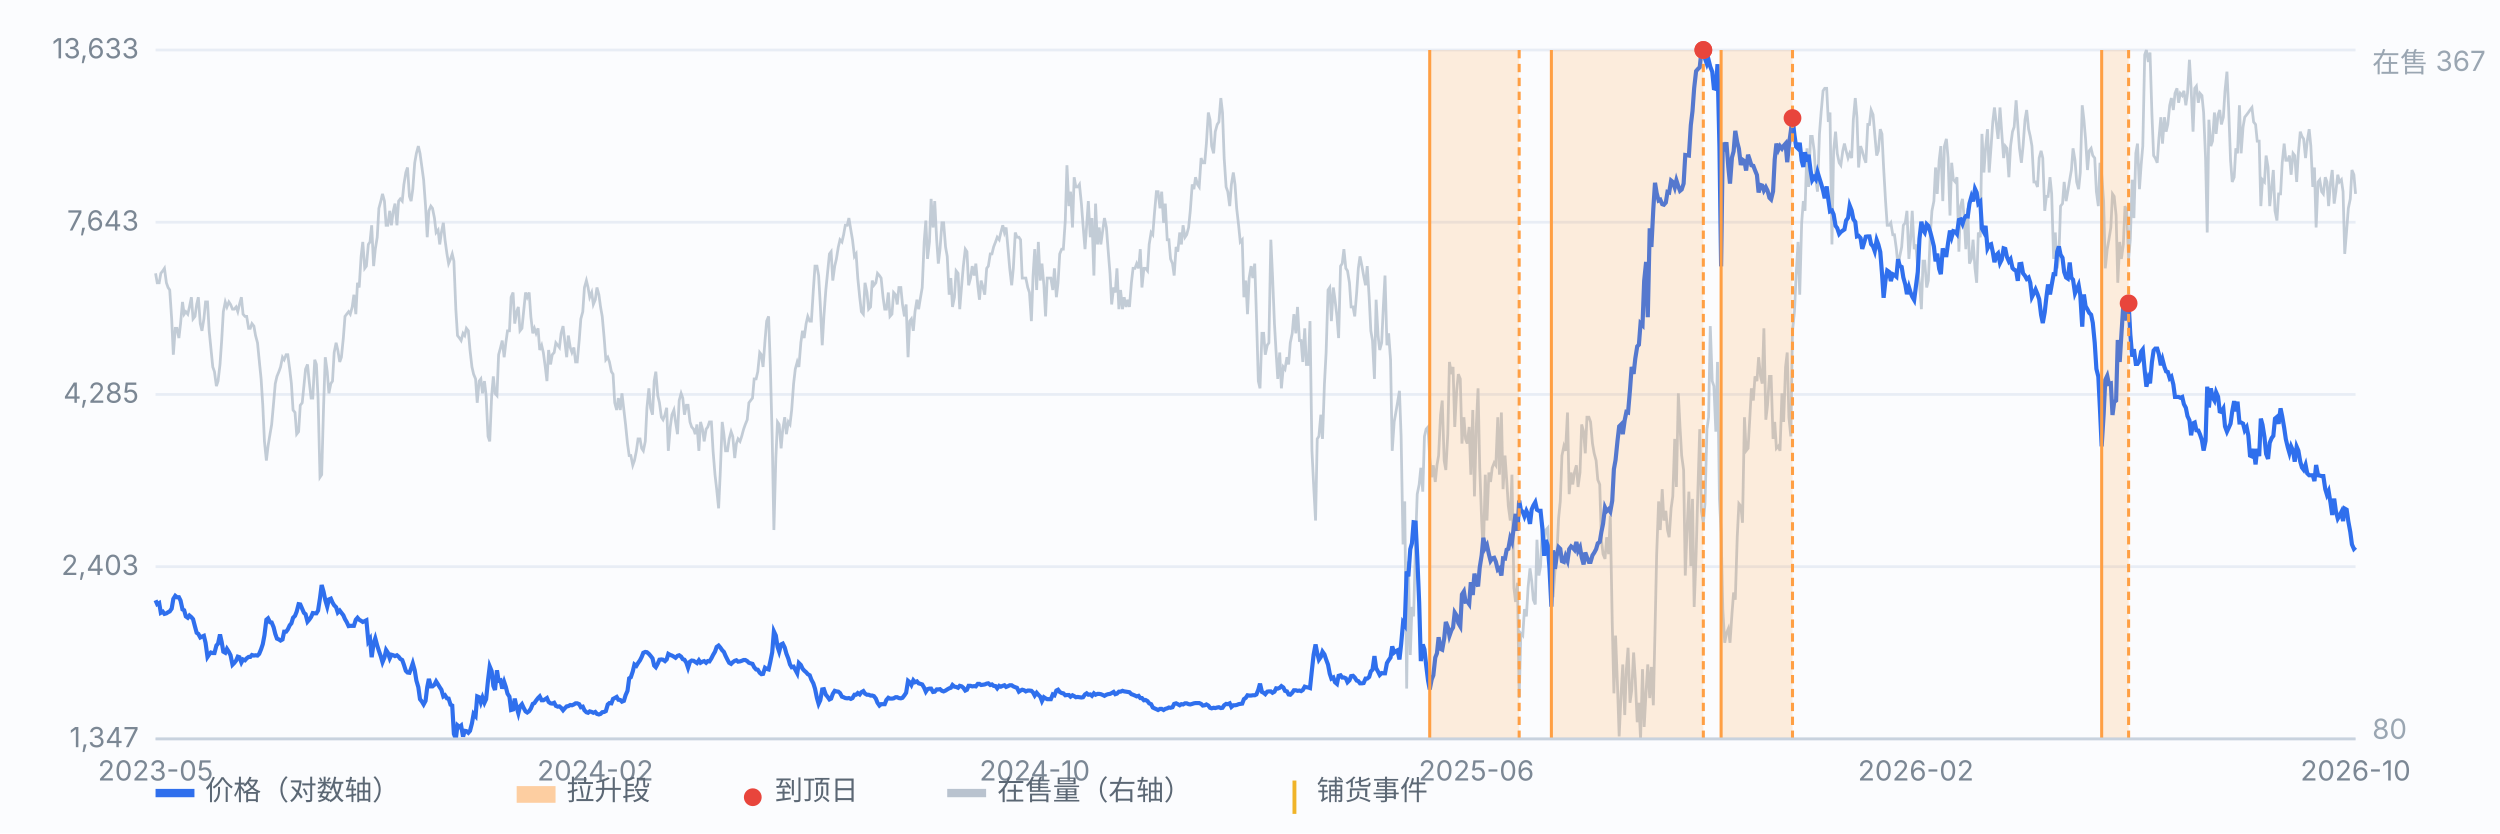
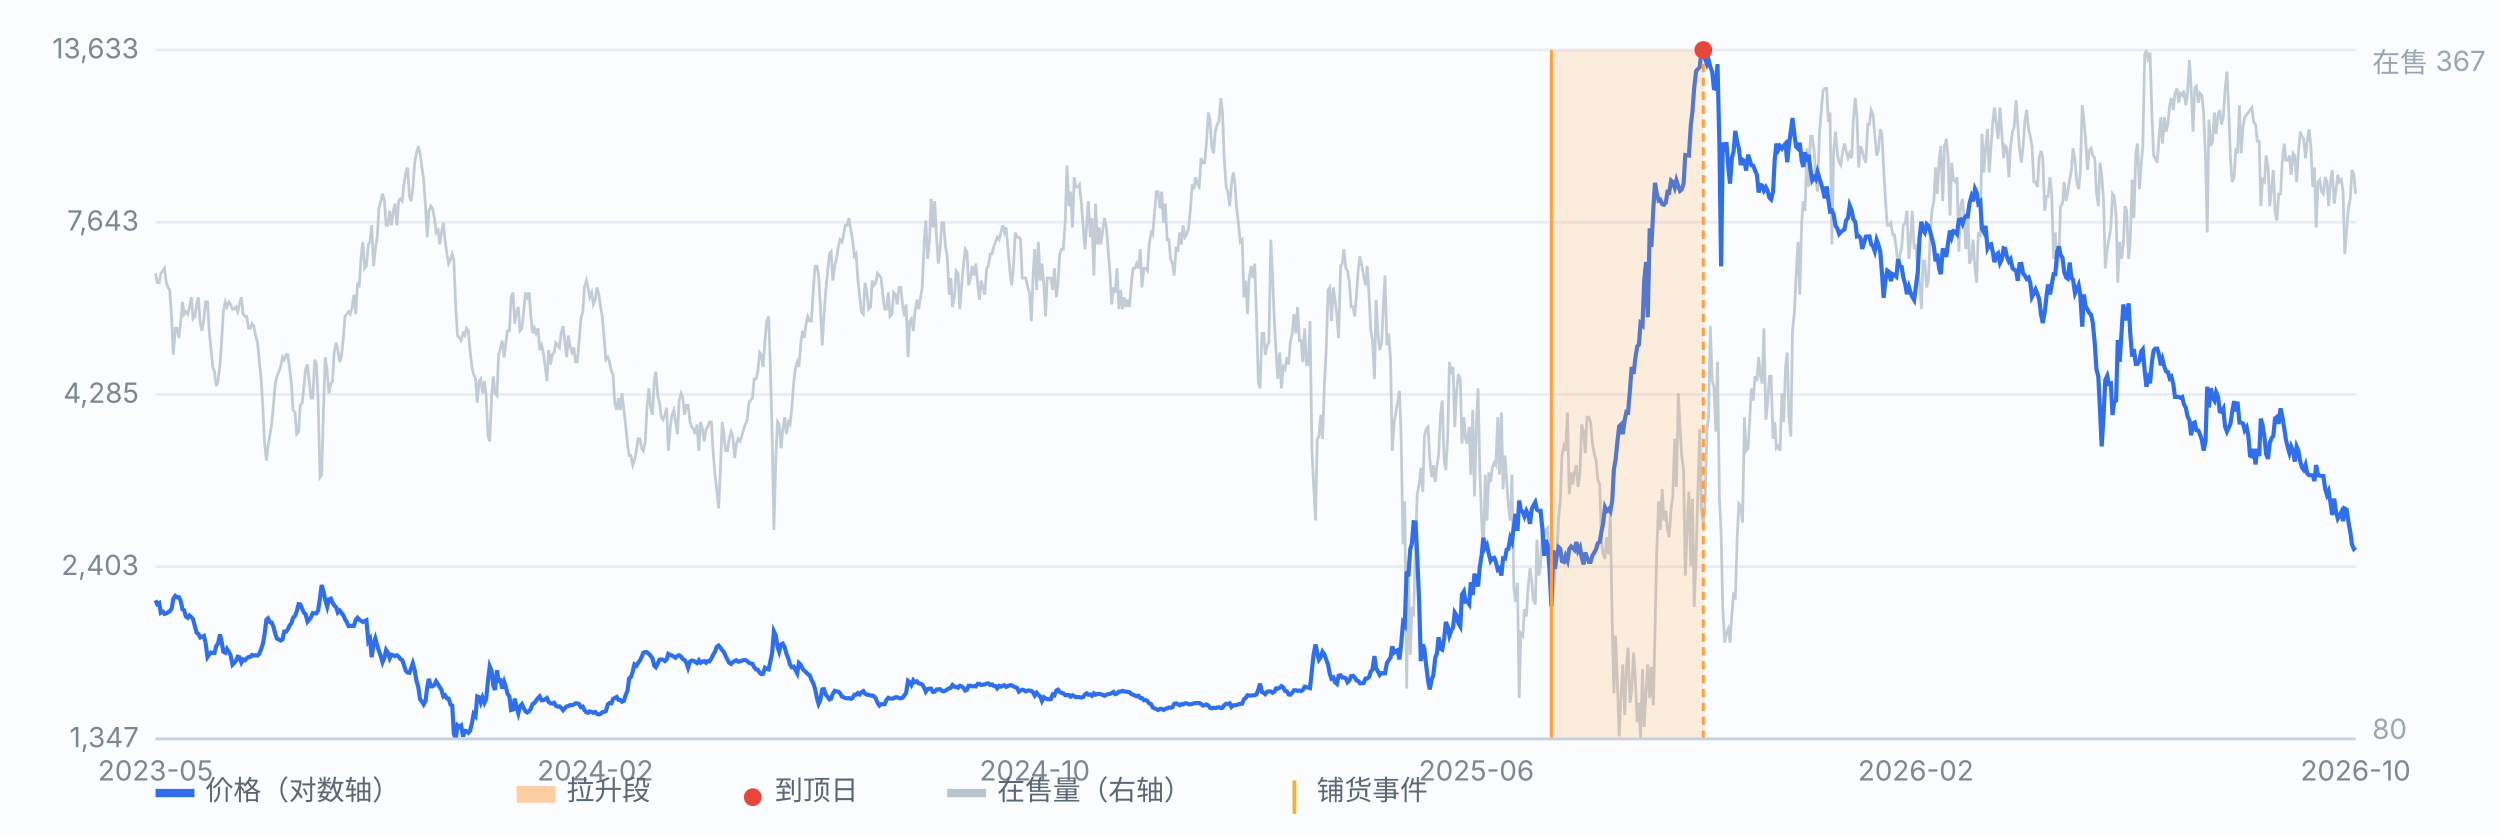
<svg xmlns="http://www.w3.org/2000/svg" viewBox="0 0 900 300" preserveAspectRatio="xMidYMid meet" style="width:100%;max-width:900px;height:auto;display:block" font-family="-apple-system,Segoe UI,Microsoft YaHei,sans-serif" font-size="10">
  <rect x="0" y="0" width="900" height="300" fill="#fbfcfe" />
  <line x1="56" y1="266.0" x2="848" y2="266.0" stroke="#e8edf5" stroke-width="1" />
  <text x="50" y="269.0" text-anchor="end" fill="#7b8794">1,347</text>
  <line x1="56" y1="204.0" x2="848" y2="204.0" stroke="#e8edf5" stroke-width="1" />
  <text x="50" y="207.0" text-anchor="end" fill="#7b8794">2,403</text>
  <line x1="56" y1="142.0" x2="848" y2="142.0" stroke="#e8edf5" stroke-width="1" />
  <text x="50" y="145.0" text-anchor="end" fill="#7b8794">4,285</text>
  <line x1="56" y1="80.0" x2="848" y2="80.0" stroke="#e8edf5" stroke-width="1" />
  <text x="50" y="83.0" text-anchor="end" fill="#7b8794">7,643</text>
  <line x1="56" y1="18.0" x2="848" y2="18.0" stroke="#e8edf5" stroke-width="1" />
  <text x="50" y="21.0" text-anchor="end" fill="#7b8794">13,633</text>
  <path d="M56.0 98.4 L56.6 101.8 L57.3 101.8 L57.9 98.4 L58.6 97.5 L59.2 96.6 L59.9 101.8 L60.5 103.5 L61.1 104.4 L61.8 114.8 L62.4 127.7 L63.1 118.2 L63.7 118.2 L64.4 121.7 L65.0 116.5 L65.7 108.7 L66.3 113.1 L66.9 112.2 L67.6 113.1 L68.2 110.5 L68.9 107.0 L69.5 114.8 L70.2 113.9 L70.8 109.6 L71.4 107.0 L72.1 116.5 L72.7 119.1 L73.4 114.8 L74.0 108.7 L74.7 108.7 L75.3 119.1 L75.9 125.1 L76.6 132.1 L77.2 133.8 L77.9 139.0 L78.5 137.2 L79.2 131.2 L79.8 122.6 L80.4 112.2 L81.1 108.7 L81.7 110.5 L82.4 108.7 L83.0 109.6 L83.7 111.3 L84.3 111.3 L85.0 110.5 L85.6 112.2 L86.2 109.6 L86.9 107.0 L87.5 113.1 L88.2 113.9 L88.8 113.9 L89.5 118.2 L90.1 118.2 L90.7 116.5 L91.4 117.4 L92.0 120.8 L92.7 123.4 L93.3 129.5 L94.0 136.4 L94.6 145.9 L95.2 158.9 L95.9 165.8 L96.5 160.6 L97.2 156.3 L97.8 152.8 L98.5 145.0 L99.1 138.1 L99.7 135.5 L100.4 133.8 L101.0 132.1 L101.7 128.6 L102.3 129.5 L103.0 127.7 L103.6 127.7 L104.3 132.9 L104.9 138.1 L105.5 147.6 L106.2 148.5 L106.8 156.3 L107.5 155.4 L108.1 145.9 L108.8 145.0 L109.4 139.0 L110.0 132.9 L110.7 131.2 L111.3 137.2 L112.0 143.3 L112.6 143.3 L113.3 129.5 L113.9 131.2 L114.5 143.3 L115.2 171.8 L115.8 170.9 L116.5 145.9 L117.1 128.6 L117.8 133.8 L118.4 141.6 L119.1 138.1 L119.7 137.2 L120.3 126.9 L121.0 123.4 L121.6 126.0 L122.3 130.3 L122.9 128.6 L123.6 121.7 L124.2 113.9 L124.8 113.1 L125.5 112.2 L126.1 113.1 L126.8 110.5 L127.4 106.1 L128.1 113.1 L128.7 101.8 L129.3 103.5 L130.0 92.3 L130.6 87.1 L131.3 96.6 L131.9 95.8 L132.6 88.0 L133.2 87.1 L133.8 81.1 L134.5 95.8 L135.1 89.7 L135.8 85.4 L136.4 75.0 L137.1 72.4 L137.7 69.8 L138.4 72.4 L139.0 81.1 L139.6 81.1 L140.3 75.9 L140.9 81.1 L141.6 75.9 L142.2 73.3 L142.9 81.1 L143.5 72.4 L144.1 71.6 L144.8 72.4 L145.4 66.4 L146.1 62.1 L146.7 60.3 L147.4 70.7 L148.0 72.4 L148.6 68.1 L149.3 58.6 L149.9 55.2 L150.6 52.6 L151.2 55.2 L151.9 60.3 L152.5 64.7 L153.2 74.2 L153.8 85.4 L154.4 75.9 L155.1 74.2 L155.7 75.0 L156.4 78.5 L157.0 83.7 L157.7 82.8 L158.3 88.0 L158.9 83.7 L159.6 80.2 L160.2 86.3 L160.9 91.4 L161.5 94.9 L162.2 93.2 L162.8 91.4 L163.4 94.0 L164.1 111.3 L164.7 120.8 L165.4 121.7 L166.0 122.6 L166.7 120.0 L167.3 120.8 L167.9 118.2 L168.6 119.1 L169.2 126.0 L169.9 132.1 L170.5 134.7 L171.2 136.4 L171.8 145.0 L172.5 137.2 L173.1 136.4 L173.7 141.6 L174.4 137.2 L175.0 142.4 L175.7 157.1 L176.3 158.9 L177.0 142.4 L177.6 135.5 L178.2 141.6 L178.9 142.4 L179.5 127.7 L180.2 125.1 L180.8 122.6 L181.5 128.6 L182.1 123.4 L182.7 119.1 L183.4 119.1 L184.0 107.0 L184.7 105.3 L185.3 116.5 L186.0 112.2 L186.6 110.5 L187.2 119.1 L187.9 118.2 L188.5 112.2 L189.2 105.3 L189.8 107.0 L190.5 105.3 L191.1 113.9 L191.8 120.0 L192.4 118.2 L193.0 120.0 L193.7 118.2 L194.3 126.0 L195.0 124.3 L195.6 126.9 L196.3 132.1 L196.9 137.2 L197.5 126.0 L198.2 131.2 L198.8 127.7 L199.5 126.9 L200.1 123.4 L200.8 124.3 L201.4 125.1 L202.0 120.0 L202.7 117.4 L203.3 122.6 L204.0 128.6 L204.6 120.8 L205.3 125.1 L205.9 126.9 L206.6 125.1 L207.2 130.3 L207.8 130.3 L208.5 122.6 L209.1 114.8 L209.8 112.2 L210.4 103.5 L211.1 101.0 L211.7 103.5 L212.3 107.0 L213.0 105.3 L213.6 109.6 L214.3 107.9 L214.9 103.5 L215.6 106.1 L216.2 110.5 L216.8 113.9 L217.5 121.7 L218.1 129.5 L218.8 128.6 L219.4 130.3 L220.1 133.8 L220.7 134.7 L221.3 145.0 L222.0 147.6 L222.6 143.3 L223.3 147.6 L223.9 141.6 L224.6 147.6 L225.2 152.8 L225.9 159.7 L226.5 164.0 L227.1 164.0 L227.8 167.5 L228.4 165.8 L229.1 162.3 L229.7 158.0 L230.4 158.0 L231.0 161.4 L231.6 162.3 L232.3 158.9 L232.9 146.8 L233.6 139.8 L234.2 146.8 L234.9 149.3 L235.5 137.2 L236.1 133.8 L236.8 142.4 L237.4 145.0 L238.1 150.2 L238.7 151.1 L239.4 149.3 L240.0 146.8 L240.6 162.3 L241.3 153.7 L241.9 149.3 L242.6 147.6 L243.2 151.9 L243.9 156.3 L244.5 144.2 L245.2 141.6 L245.8 143.3 L246.4 149.3 L247.1 145.9 L247.7 145.9 L248.4 151.9 L249.0 153.7 L249.7 154.5 L250.3 156.3 L250.9 152.8 L251.6 162.3 L252.2 151.9 L252.9 154.5 L253.5 158.9 L254.2 154.5 L254.8 153.7 L255.4 151.9 L256.1 151.9 L256.7 162.3 L257.4 170.9 L258.0 176.1 L258.7 183.0 L259.3 170.1 L260.0 151.9 L260.6 156.3 L261.2 162.3 L261.9 162.3 L262.5 158.0 L263.2 155.4 L263.8 157.1 L264.5 164.9 L265.1 159.7 L265.7 158.0 L266.4 158.9 L267.0 157.1 L267.7 154.5 L268.3 152.8 L269.0 151.1 L269.6 145.0 L270.2 144.2 L270.9 143.3 L271.5 136.4 L272.2 136.4 L272.8 133.8 L273.5 126.9 L274.1 127.7 L274.7 132.1 L275.4 122.6 L276.0 115.6 L276.7 113.9 L277.3 131.2 L278.0 158.0 L278.6 190.8 L279.3 164.9 L279.9 151.9 L280.5 152.8 L281.2 161.4 L281.8 154.5 L282.5 150.2 L283.1 156.3 L283.8 151.9 L284.4 152.8 L285.0 147.6 L285.7 138.1 L286.3 132.9 L287.0 130.3 L287.6 132.1 L288.3 123.4 L288.9 119.1 L289.5 121.7 L290.2 116.5 L290.8 113.9 L291.5 115.6 L292.1 115.6 L292.8 104.4 L293.4 95.8 L294.1 95.8 L294.7 99.2 L295.3 109.6 L296.0 124.3 L296.6 113.9 L297.3 104.4 L297.9 98.4 L298.6 91.4 L299.2 90.6 L299.8 101.0 L300.5 95.8 L301.1 93.2 L301.8 88.9 L302.4 86.3 L303.1 87.1 L303.7 84.5 L304.3 81.1 L305.0 81.1 L305.6 78.5 L306.3 82.8 L306.9 86.3 L307.6 92.3 L308.2 91.4 L308.8 100.1 L309.5 107.0 L310.1 112.2 L310.8 113.1 L311.4 101.8 L312.1 105.3 L312.7 111.3 L313.4 110.5 L314.0 101.0 L314.6 102.7 L315.3 101.8 L315.9 98.4 L316.6 99.2 L317.2 100.1 L317.9 107.0 L318.5 111.3 L319.1 111.3 L319.8 105.3 L320.4 113.9 L321.1 113.1 L321.7 105.3 L322.4 106.1 L323.0 109.6 L323.6 103.5 L324.3 103.5 L324.9 109.6 L325.6 113.9 L326.2 109.6 L326.9 128.6 L327.5 115.6 L328.1 114.8 L328.8 119.1 L329.4 112.2 L330.1 107.9 L330.7 111.3 L331.4 107.0 L332.0 103.5 L332.7 87.1 L333.3 79.4 L333.9 93.2 L334.6 87.1 L335.2 71.6 L335.9 81.9 L336.5 72.4 L337.2 86.3 L337.8 94.9 L338.4 89.7 L339.1 80.2 L339.7 80.2 L340.4 88.9 L341.0 92.3 L341.7 106.1 L342.3 100.1 L342.9 110.5 L343.6 107.0 L344.2 97.5 L344.9 98.4 L345.5 111.3 L346.2 102.7 L346.8 95.8 L347.5 89.7 L348.1 90.6 L348.7 102.7 L349.4 100.1 L350.0 95.8 L350.7 99.2 L351.3 94.9 L352.0 102.7 L352.6 107.9 L353.2 101.0 L353.9 103.5 L354.5 106.1 L355.2 96.6 L355.8 95.8 L356.5 91.4 L357.1 91.4 L357.7 88.9 L358.4 87.1 L359.0 85.4 L359.7 86.3 L360.3 83.7 L361.0 81.1 L361.6 83.7 L362.2 81.9 L362.9 89.7 L363.5 96.6 L364.2 102.7 L364.8 96.6 L365.5 83.7 L366.1 85.4 L366.8 85.4 L367.4 86.3 L368.0 100.1 L368.7 100.1 L369.3 100.1 L370.0 103.5 L370.6 105.3 L371.3 115.6 L371.9 99.2 L372.5 89.7 L373.2 104.4 L373.8 87.1 L374.5 101.0 L375.1 94.9 L375.8 102.7 L376.4 113.9 L377.0 100.1 L377.7 100.1 L378.3 100.1 L379.0 104.4 L379.6 96.6 L380.3 107.0 L380.9 101.8 L381.5 91.4 L382.2 89.7 L382.8 89.7 L383.5 79.4 L384.1 59.5 L384.8 74.2 L385.4 69.0 L386.1 81.9 L386.7 63.8 L387.3 67.3 L388.0 67.3 L388.6 66.4 L389.3 73.3 L389.9 81.1 L390.6 89.7 L391.2 81.1 L391.8 72.4 L392.5 85.4 L393.1 78.5 L393.8 99.2 L394.4 73.3 L395.1 88.0 L395.7 81.9 L396.3 88.0 L397.0 82.8 L397.6 78.5 L398.3 81.9 L398.9 89.7 L399.6 98.4 L400.2 109.6 L400.9 103.5 L401.5 105.3 L402.1 96.6 L402.8 111.3 L403.4 104.4 L404.1 111.3 L404.7 107.0 L405.4 110.5 L406.0 107.9 L406.6 110.5 L407.3 101.8 L407.9 96.6 L408.6 96.6 L409.2 94.9 L409.9 96.6 L410.5 89.7 L411.1 103.5 L411.8 96.6 L412.4 96.6 L413.1 97.5 L413.7 88.0 L414.4 83.7 L415.0 84.5 L415.6 76.8 L416.3 69.0 L416.9 69.0 L417.6 75.0 L418.2 69.0 L418.9 80.2 L419.5 73.3 L420.2 86.3 L420.8 86.3 L421.4 93.2 L422.1 94.9 L422.7 99.2 L423.4 88.9 L424.0 90.6 L424.7 83.7 L425.3 88.0 L425.9 81.1 L426.6 85.4 L427.2 84.5 L427.9 81.9 L428.5 75.9 L429.2 66.4 L429.8 68.1 L430.4 63.8 L431.1 66.4 L431.7 67.3 L432.4 56.9 L433.0 58.6 L433.7 58.6 L434.3 51.7 L435.0 40.5 L435.6 43.1 L436.2 52.6 L436.9 55.2 L437.5 47.4 L438.2 44.8 L438.8 43.9 L439.5 35.3 L440.1 40.5 L440.7 56.9 L441.4 67.3 L442.0 69.0 L442.7 74.2 L443.3 66.4 L444.0 62.1 L444.6 66.4 L445.2 75.0 L445.9 81.1 L446.5 87.1 L447.2 86.3 L447.8 107.0 L448.5 101.0 L449.1 113.1 L449.7 100.1 L450.4 95.8 L451.0 100.1 L451.7 94.9 L452.3 113.1 L453.0 137.2 L453.6 139.8 L454.3 120.0 L454.9 120.0 L455.5 127.7 L456.2 124.3 L456.8 123.4 L457.5 86.3 L458.1 99.2 L458.8 116.5 L459.4 126.9 L460.0 136.4 L460.7 126.9 L461.3 139.8 L462.0 132.1 L462.6 132.9 L463.3 128.6 L463.9 131.2 L464.5 123.4 L465.2 120.0 L465.8 113.1 L466.5 120.0 L467.1 110.5 L467.8 122.6 L468.4 122.6 L469.0 130.3 L469.7 118.2 L470.3 131.2 L471.0 131.2 L471.6 115.6 L472.3 162.3 L472.9 174.4 L473.6 187.4 L474.2 158.0 L474.8 157.1 L475.5 149.3 L476.1 158.0 L476.8 138.1 L477.4 126.9 L478.1 104.4 L478.7 103.5 L479.3 115.6 L480.0 103.5 L480.6 107.9 L481.3 113.9 L481.9 121.7 L482.6 95.8 L483.2 94.9 L483.8 89.7 L484.5 96.6 L485.1 97.5 L485.8 101.8 L486.4 110.5 L487.1 110.5 L487.7 113.9 L488.4 105.3 L489.0 96.6 L489.6 92.3 L490.3 95.8 L490.9 99.2 L491.6 102.7 L492.2 95.8 L492.9 107.0 L493.5 119.1 L494.1 122.6 L494.8 136.4 L495.4 107.9 L496.1 120.8 L496.7 126.0 L497.4 123.4 L498.0 110.5 L498.6 99.2 L499.3 124.3 L499.9 120.0 L500.6 129.5 L501.2 162.3 L501.9 151.9 L502.5 148.5 L503.1 145.0 L503.8 140.7 L504.4 157.1 L505.1 196.0 L505.7 180.5 L506.4 247.9 L507.0 202.1 L507.7 235.8 L508.3 218.5 L508.9 221.9 L509.6 195.1 L510.2 177.9 L510.9 174.4 L511.5 168.4 L512.2 177.0 L512.8 157.1 L513.4 154.5 L514.1 153.7 L514.7 164.9 L515.4 171.8 L516.0 167.5 L516.7 173.5 L517.3 167.5 L517.9 164.0 L518.6 149.3 L519.2 144.2 L519.9 165.8 L520.5 169.2 L521.2 156.3 L521.8 130.3 L522.5 134.7 L523.1 132.1 L523.7 153.7 L524.4 140.7 L525.0 134.7 L525.7 136.4 L526.3 159.7 L527.0 150.2 L527.6 158.0 L528.2 159.7 L528.9 153.7 L529.5 170.9 L530.2 147.6 L530.8 178.7 L531.5 152.8 L532.1 139.8 L532.7 168.4 L533.4 187.4 L534.0 199.5 L534.7 170.9 L535.3 187.4 L536.0 170.1 L536.6 173.5 L537.2 168.4 L537.9 166.6 L538.5 167.5 L539.2 150.2 L539.8 170.9 L540.5 148.5 L541.1 176.1 L541.8 164.0 L542.4 172.7 L543.0 182.2 L543.7 187.4 L544.3 170.9 L545.0 211.6 L545.6 216.7 L546.3 209.8 L546.9 251.3 L547.5 228.0 L548.2 228.8 L548.8 219.3 L549.5 221.9 L550.1 211.6 L550.8 204.6 L551.4 209.0 L552.0 215.9 L552.7 217.6 L553.3 194.3 L554.0 207.2 L554.6 203.8 L555.3 188.2 L555.9 195.1 L556.5 190.8 L557.2 190.0 L557.8 202.9 L558.5 209.8 L559.1 215.0 L559.8 205.5 L560.4 201.2 L561.1 186.5 L561.7 180.5 L562.3 164.0 L563.0 160.6 L563.6 162.3 L564.3 148.5 L564.9 177.9 L565.6 170.1 L566.2 174.4 L566.8 170.1 L567.5 167.5 L568.1 175.3 L568.8 170.1 L569.4 152.8 L570.1 155.4 L570.7 163.2 L571.3 150.2 L572.0 150.2 L572.6 151.9 L573.3 159.7 L573.9 163.2 L574.6 165.8 L575.2 172.7 L575.9 174.4 L576.5 194.3 L577.1 199.5 L577.8 201.2 L578.4 193.4 L579.1 199.5 L579.7 185.6 L580.4 223.7 L581.0 249.6 L581.6 228.8 L582.3 247.0 L582.9 265.1 L583.6 249.6 L584.2 239.2 L584.9 257.4 L585.5 240.9 L586.1 233.2 L586.8 253.0 L587.4 248.7 L588.1 234.9 L588.7 244.4 L589.4 260.0 L590.0 253.0 L590.6 266.0 L591.3 240.9 L591.9 261.7 L592.6 248.7 L593.2 239.2 L593.9 251.3 L594.5 240.1 L595.2 253.9 L595.8 227.1 L596.4 199.5 L597.1 180.5 L597.7 190.8 L598.4 176.1 L599.0 187.4 L599.7 183.9 L600.3 190.8 L600.9 193.4 L601.6 183.0 L602.2 178.7 L602.9 158.0 L603.5 175.3 L604.2 141.6 L604.8 153.7 L605.4 164.0 L606.1 169.2 L606.7 207.2 L607.4 189.1 L608.0 177.0 L608.7 203.8 L609.3 179.6 L609.9 218.5 L610.6 199.5 L611.2 177.9 L611.9 154.5 L612.5 183.9 L613.2 188.2 L613.8 181.3 L614.5 154.5 L615.1 150.2 L615.7 117.4 L616.4 137.2 L617.0 139.0 L617.7 155.4 L618.3 130.3 L619.0 179.6 L619.6 191.7 L620.2 219.3 L620.9 231.4 L621.5 228.0 L622.2 226.3 L622.8 231.4 L623.5 221.1 L624.1 213.3 L624.7 215.9 L625.4 193.4 L626.0 181.3 L626.7 182.2 L627.3 188.2 L628.0 150.2 L628.6 162.3 L629.3 161.4 L629.9 151.1 L630.5 139.8 L631.2 144.2 L631.8 135.5 L632.5 137.2 L633.1 128.6 L633.8 135.5 L634.4 138.1 L635.0 118.2 L635.7 151.1 L636.3 145.9 L637.0 135.5 L637.6 135.5 L638.3 158.0 L638.9 151.9 L639.5 161.4 L640.2 160.6 L640.8 162.3 L641.5 141.6 L642.1 151.9 L642.8 132.1 L643.4 126.9 L644.0 150.2 L644.7 157.1 L645.3 119.1 L646.0 112.2 L646.6 99.2 L647.3 87.1 L647.9 106.1 L648.6 80.2 L649.2 72.4 L649.8 75.9 L650.5 53.4 L651.1 67.3 L651.8 49.1 L652.4 49.1 L653.1 54.3 L653.7 64.7 L654.3 69.0 L655.0 48.2 L655.6 40.5 L656.3 32.7 L656.9 31.8 L657.6 31.8 L658.2 43.9 L658.8 40.5 L659.5 88.0 L660.1 54.3 L660.8 47.4 L661.4 55.2 L662.1 58.6 L662.7 59.5 L663.4 54.3 L664.0 51.7 L664.6 54.3 L665.3 56.9 L665.9 55.2 L666.6 56.9 L667.2 43.1 L667.9 35.3 L668.5 42.2 L669.1 60.3 L669.8 52.6 L670.4 54.3 L671.1 56.9 L671.7 58.6 L672.4 44.8 L673.0 44.8 L673.6 39.6 L674.3 41.3 L674.9 48.2 L675.6 56.0 L676.2 54.3 L676.9 46.5 L677.5 48.2 L678.1 60.3 L678.8 72.4 L679.4 81.1 L680.1 81.1 L680.7 80.2 L681.4 84.5 L682.0 84.5 L682.7 89.7 L683.3 95.8 L683.9 92.3 L684.6 88.9 L685.2 81.1 L685.9 80.2 L686.5 75.9 L687.2 93.2 L687.8 86.3 L688.4 75.9 L689.1 89.7 L689.7 88.0 L690.4 96.6 L691.0 101.8 L691.7 111.3 L692.3 94.0 L692.9 94.0 L693.6 103.5 L694.2 101.0 L694.9 84.5 L695.5 75.9 L696.2 72.4 L696.8 60.3 L697.4 69.8 L698.1 57.7 L698.7 52.6 L699.4 72.4 L700.0 52.6 L700.7 50.0 L701.3 56.9 L702.0 77.6 L702.6 58.6 L703.2 64.7 L703.9 65.5 L704.5 63.8 L705.2 90.6 L705.8 74.2 L706.5 71.6 L707.1 78.5 L707.7 89.7 L708.4 75.0 L709.0 94.9 L709.7 93.2 L710.3 86.3 L711.0 96.6 L711.6 101.8 L712.2 83.7 L712.9 85.4 L713.5 48.2 L714.2 62.1 L714.8 53.4 L715.5 46.5 L716.1 62.1 L716.8 52.6 L717.4 43.9 L718.0 38.7 L718.7 44.8 L719.3 50.0 L720.0 38.7 L720.6 47.4 L721.3 56.9 L721.9 52.6 L722.5 53.4 L723.2 63.8 L723.8 52.6 L724.5 47.4 L725.1 45.7 L725.8 36.1 L726.4 44.8 L727.0 53.4 L727.7 58.6 L728.3 52.6 L729.0 43.1 L729.6 39.6 L730.3 46.5 L730.9 49.1 L731.5 52.6 L732.2 65.5 L732.8 65.5 L733.5 67.3 L734.1 56.9 L734.8 54.3 L735.4 56.9 L736.1 75.9 L736.7 70.7 L737.3 70.7 L738.0 63.8 L738.6 69.8 L739.3 93.2 L739.9 83.7 L740.6 96.6 L741.2 92.3 L741.8 74.2 L742.5 73.3 L743.1 65.5 L743.8 72.4 L744.4 69.0 L745.1 64.7 L745.7 61.2 L746.3 53.4 L747.0 57.7 L747.6 65.5 L748.3 68.1 L748.9 62.1 L749.6 37.9 L750.2 43.1 L750.8 50.0 L751.5 61.2 L752.1 54.3 L752.8 53.4 L753.4 56.0 L754.1 56.9 L754.7 69.0 L755.4 74.2 L756.0 58.6 L756.6 62.9 L757.3 72.4 L757.9 96.6 L758.6 89.7 L759.2 86.3 L759.9 81.9 L760.5 69.8 L761.1 70.7 L761.8 77.6 L762.4 101.8 L763.1 87.1 L763.7 93.2 L764.4 88.0 L765.0 74.2 L765.6 75.9 L766.3 93.2 L766.9 86.3 L767.6 64.7 L768.2 78.5 L768.9 55.2 L769.5 51.7 L770.2 68.1 L770.8 59.5 L771.4 52.6 L772.1 19.7 L772.7 18.0 L773.4 22.3 L774.0 18.9 L774.7 41.3 L775.3 56.0 L775.9 56.9 L776.6 58.6 L777.2 50.0 L777.9 42.2 L778.5 51.7 L779.2 42.2 L779.8 47.4 L780.4 44.8 L781.1 37.9 L781.7 35.3 L782.4 39.6 L783.0 33.6 L783.7 31.8 L784.3 37.0 L784.9 33.6 L785.6 34.4 L786.2 32.7 L786.9 37.9 L787.5 33.6 L788.2 21.5 L788.8 31.8 L789.5 47.4 L790.1 31.8 L790.7 31.0 L791.4 37.0 L792.0 33.6 L792.7 34.4 L793.3 40.5 L794.0 56.9 L794.6 83.7 L795.2 43.1 L795.9 52.6 L796.5 50.8 L797.2 40.5 L797.8 48.2 L798.5 41.3 L799.1 39.6 L799.7 44.8 L800.4 42.2 L801.0 32.7 L801.7 25.8 L802.3 38.7 L803.0 57.7 L803.6 65.5 L804.3 63.8 L804.9 53.4 L805.5 55.2 L806.2 37.9 L806.8 55.2 L807.5 45.7 L808.1 42.2 L808.8 41.3 L809.4 40.5 L810.0 39.6 L810.7 38.7 L811.3 43.9 L812.0 44.8 L812.6 50.8 L813.3 50.8 L813.9 74.2 L814.5 64.7 L815.2 65.5 L815.8 56.0 L816.5 60.3 L817.1 74.2 L817.8 67.3 L818.4 61.2 L819.0 75.9 L819.7 79.4 L820.3 69.8 L821.0 69.8 L821.6 58.6 L822.3 51.7 L822.9 57.7 L823.6 57.7 L824.2 56.0 L824.8 62.9 L825.5 55.2 L826.1 56.0 L826.8 65.5 L827.4 55.2 L828.1 47.4 L828.7 49.1 L829.3 50.0 L830.0 56.9 L830.6 50.8 L831.3 46.5 L831.9 52.6 L832.6 67.3 L833.2 60.3 L833.8 81.9 L834.5 65.5 L835.1 64.7 L835.8 69.0 L836.4 69.8 L837.1 63.8 L837.7 65.5 L838.3 74.2 L839.0 65.5 L839.6 61.2 L840.3 73.3 L840.9 69.0 L841.6 62.9 L842.2 65.5 L842.9 64.7 L843.5 69.0 L844.1 91.4 L844.8 82.8 L845.4 75.0 L846.1 71.6 L846.7 61.2 L847.4 62.9 L848.0 69.8" fill="none" stroke="#b9c3cf" stroke-width="1" opacity="0.85" />
  <text x="854" y="26" fill="#9aa6b2">在售 367</text>
  <text x="854" y="266" fill="#9aa6b2">80</text>
  <path d="M56.0 216.1 L56.6 217.5 L57.3 217.1 L57.9 220.6 L58.6 220.2 L59.2 221.0 L59.9 220.8 L60.5 220.4 L61.1 220.1 L61.8 219.1 L62.4 215.6 L63.1 214.5 L63.7 215.0 L64.4 215.0 L65.0 216.2 L65.7 219.4 L66.3 219.7 L66.9 221.9 L67.6 222.4 L68.2 221.6 L68.9 222.2 L69.5 222.9 L70.2 225.6 L70.8 227.8 L71.4 228.2 L72.1 229.5 L72.7 229.2 L73.4 228.9 L74.0 231.4 L74.7 236.5 L75.3 235.6 L75.9 234.9 L76.6 235.1 L77.2 235.1 L77.9 232.4 L78.5 231.7 L79.2 228.4 L79.8 231.1 L80.4 234.6 L81.1 235.0 L81.7 233.6 L82.4 234.7 L83.0 235.9 L83.7 239.3 L84.3 238.7 L85.0 237.8 L85.6 236.4 L86.2 236.6 L86.9 238.5 L87.5 237.4 L88.2 237.7 L88.8 237.0 L89.5 236.5 L90.1 236.5 L90.7 235.8 L91.4 236.0 L92.0 235.9 L92.7 236.0 L93.3 235.4 L94.0 233.7 L94.6 231.9 L95.2 228.7 L95.9 223.1 L96.5 222.6 L97.2 224.0 L97.8 224.1 L98.5 225.8 L99.1 228.2 L99.7 229.9 L100.4 230.2 L101.0 230.6 L101.7 230.2 L102.3 227.4 L103.0 227.4 L103.6 226.6 L104.3 225.1 L104.9 224.4 L105.5 222.4 L106.2 221.7 L106.8 220.2 L107.5 217.5 L108.1 217.6 L108.8 219.2 L109.4 220.6 L110.0 221.1 L110.7 223.8 L111.3 223.1 L112.0 222.1 L112.6 220.7 L113.3 220.8 L113.9 220.8 L114.5 219.8 L115.2 215.3 L115.8 210.6 L116.5 213.1 L117.1 216.0 L117.8 218.4 L118.4 215.8 L119.1 215.5 L119.7 216.9 L120.3 217.9 L121.0 218.6 L121.6 220.5 L122.3 219.8 L122.9 220.6 L123.6 221.5 L124.2 222.9 L124.8 223.9 L125.5 225.4 L126.1 225.3 L126.8 225.3 L127.4 225.3 L128.1 223.1 L128.7 222.4 L129.3 223.1 L130.0 223.5 L130.6 223.9 L131.3 223.6 L131.9 223.3 L132.6 230.9 L133.2 230.0 L133.8 236.6 L134.5 231.6 L135.1 229.8 L135.8 232.4 L136.4 234.3 L137.1 236.3 L137.7 238.4 L138.4 236.7 L139.0 234.0 L139.6 234.9 L140.3 237.0 L140.9 235.7 L141.6 235.9 L142.2 236.2 L142.9 235.9 L143.5 236.4 L144.1 237.2 L144.8 237.6 L145.4 239.3 L146.1 241.5 L146.7 242.1 L147.4 242.2 L148.0 240.6 L148.6 238.8 L149.3 241.3 L149.9 245.0 L150.6 247.4 L151.2 251.7 L151.9 252.6 L152.5 253.6 L153.2 252.3 L153.8 247.4 L154.4 244.4 L155.1 247.1 L155.7 247.1 L156.4 246.5 L157.0 245.3 L157.7 246.4 L158.3 247.4 L158.9 248.3 L159.6 250.7 L160.2 250.3 L160.9 251.4 L161.5 251.5 L162.2 253.7 L162.8 254.0 L163.4 264.2 L164.1 266.0 L164.7 261.1 L165.4 261.7 L166.0 261.2 L166.7 265.2 L167.3 263.1 L167.9 263.2 L168.6 263.8 L169.2 263.1 L169.9 260.4 L170.5 257.0 L171.2 257.8 L171.8 250.7 L172.5 251.0 L173.1 252.9 L173.7 251.1 L174.4 253.0 L175.0 251.7 L175.7 244.8 L176.3 239.9 L177.0 241.6 L177.6 246.9 L178.2 248.4 L178.9 241.3 L179.5 245.1 L180.2 244.9 L180.8 247.9 L181.5 245.5 L182.1 247.3 L182.7 249.7 L183.4 250.8 L184.0 255.6 L184.7 255.4 L185.3 251.5 L186.0 254.7 L186.6 256.8 L187.2 254.3 L187.9 253.5 L188.5 254.8 L189.2 256.1 L189.8 256.5 L190.5 256.0 L191.1 255.1 L191.8 253.4 L192.4 253.1 L193.0 252.2 L193.7 251.3 L194.3 250.7 L195.0 252.1 L195.6 252.1 L196.3 251.7 L196.9 251.3 L197.5 252.7 L198.2 253.2 L198.8 253.3 L199.5 253.0 L200.1 254.1 L200.8 254.4 L201.4 254.3 L202.0 254.8 L202.7 255.7 L203.3 255.0 L204.0 254.3 L204.6 254.2 L205.3 253.8 L205.9 253.9 L206.6 253.6 L207.2 253.2 L207.8 253.2 L208.5 253.5 L209.1 254.6 L209.8 254.4 L210.4 255.7 L211.1 256.4 L211.7 256.6 L212.3 256.1 L213.0 256.3 L213.6 256.6 L214.3 256.3 L214.9 257.0 L215.6 257.2 L216.2 257.0 L216.8 256.4 L217.5 256.3 L218.1 256.0 L218.8 253.6 L219.4 253.1 L220.1 253.2 L220.7 251.6 L221.3 251.3 L222.0 250.9 L222.6 251.9 L223.3 252.0 L223.9 252.6 L224.6 252.3 L225.2 250.3 L225.9 248.7 L226.5 244.2 L227.1 243.8 L227.8 241.7 L228.4 239.2 L229.1 239.7 L229.7 238.7 L230.4 237.7 L231.0 236.5 L231.6 235.0 L232.3 234.7 L232.9 234.8 L233.6 235.4 L234.2 236.1 L234.9 237.0 L235.5 239.6 L236.1 240.2 L236.8 238.9 L237.4 237.5 L238.1 237.4 L238.7 237.5 L239.4 238.0 L240.0 237.4 L240.6 235.4 L241.3 235.8 L241.9 236.0 L242.6 236.4 L243.2 236.8 L243.9 236.1 L244.5 235.9 L245.2 236.4 L245.8 237.3 L246.4 237.5 L247.1 238.6 L247.7 240.4 L248.4 238.2 L249.0 237.8 L249.7 237.9 L250.3 238.3 L250.9 238.7 L251.6 237.7 L252.2 238.6 L252.9 238.2 L253.5 238.0 L254.2 238.6 L254.8 238.0 L255.4 238.1 L256.1 237.0 L256.7 235.8 L257.4 234.6 L258.0 232.9 L258.7 232.4 L259.3 233.1 L260.0 234.1 L260.6 234.7 L261.2 236.1 L261.9 237.5 L262.5 238.6 L263.2 239.0 L263.8 238.4 L264.5 237.9 L265.1 237.7 L265.7 238.2 L266.4 238.1 L267.0 237.9 L267.7 237.6 L268.3 237.6 L269.0 238.0 L269.6 238.6 L270.2 238.8 L270.9 239.0 L271.5 240.2 L272.2 241.0 L272.8 241.1 L273.5 242.2 L274.1 242.7 L274.7 242.6 L275.4 240.4 L276.0 240.8 L276.7 241.0 L277.3 238.3 L278.0 234.8 L278.6 227.3 L279.3 228.8 L279.9 232.8 L280.5 234.6 L281.2 232.0 L281.8 231.7 L282.5 233.1 L283.1 235.3 L283.8 237.1 L284.4 239.2 L285.0 240.2 L285.7 240.0 L286.3 241.1 L287.0 242.4 L287.6 238.7 L288.3 239.4 L288.9 240.7 L289.5 241.4 L290.2 242.0 L290.8 242.7 L291.5 243.1 L292.1 244.7 L292.8 246.0 L293.4 247.9 L294.1 251.3 L294.7 253.4 L295.3 252.1 L296.0 248.2 L296.6 248.1 L297.3 250.1 L297.9 250.8 L298.6 251.8 L299.2 251.5 L299.8 249.8 L300.5 248.7 L301.1 248.9 L301.8 249.0 L302.4 249.5 L303.1 250.8 L303.7 251.0 L304.3 251.3 L305.0 251.4 L305.6 251.3 L306.3 251.6 L306.9 251.3 L307.6 250.1 L308.2 250.1 L308.8 249.5 L309.5 250.0 L310.1 249.2 L310.8 248.8 L311.4 249.7 L312.1 250.1 L312.7 250.1 L313.4 250.4 L314.0 250.4 L314.6 250.6 L315.3 251.5 L315.9 253.0 L316.6 254.0 L317.2 253.5 L317.9 253.5 L318.5 253.5 L319.1 252.0 L319.8 251.2 L320.4 251.5 L321.1 251.5 L321.7 251.4 L322.4 251.0 L323.0 251.0 L323.6 251.3 L324.3 251.4 L324.9 251.2 L325.6 250.3 L326.2 249.4 L326.9 245.1 L327.5 245.6 L328.1 246.6 L328.8 244.9 L329.4 245.6 L330.1 245.3 L330.7 246.0 L331.4 246.2 L332.0 246.4 L332.7 247.6 L333.3 249.0 L333.9 248.1 L334.6 247.9 L335.2 247.9 L335.9 249.1 L336.5 249.0 L337.2 248.2 L337.8 248.2 L338.4 248.1 L339.1 248.7 L339.7 248.9 L340.4 248.6 L341.0 248.2 L341.7 247.8 L342.3 247.6 L342.9 246.6 L343.6 247.2 L344.2 247.3 L344.9 247.6 L345.5 246.9 L346.2 247.1 L346.8 247.6 L347.5 248.6 L348.1 248.3 L348.7 246.9 L349.4 246.9 L350.0 247.1 L350.7 247.0 L351.3 247.1 L352.0 246.2 L352.6 246.2 L353.2 246.6 L353.9 246.5 L354.5 246.4 L355.2 246.1 L355.8 246.0 L356.5 246.6 L357.1 246.4 L357.7 246.9 L358.4 247.0 L359.0 247.8 L359.7 246.9 L360.3 247.2 L361.0 246.9 L361.6 246.7 L362.2 247.3 L362.9 247.0 L363.5 246.7 L364.2 246.7 L364.8 247.1 L365.5 247.4 L366.1 247.6 L366.8 249.0 L367.4 248.6 L368.0 248.3 L368.7 248.5 L369.3 248.9 L370.0 248.6 L370.6 248.6 L371.3 248.7 L371.9 249.3 L372.5 250.4 L373.2 249.4 L373.8 250.1 L374.5 250.8 L375.1 252.4 L375.8 251.0 L376.4 251.4 L377.0 251.7 L377.7 251.7 L378.3 251.7 L379.0 250.0 L379.6 250.3 L380.3 248.6 L380.9 248.3 L381.5 249.1 L382.2 249.5 L382.8 249.6 L383.5 250.3 L384.1 250.2 L384.8 250.2 L385.4 250.8 L386.1 250.3 L386.7 250.6 L387.3 251.0 L388.0 250.9 L388.6 251.0 L389.3 251.1 L389.9 251.0 L390.6 250.0 L391.2 249.6 L391.8 250.1 L392.5 250.0 L393.1 250.5 L393.8 249.6 L394.4 250.1 L395.1 249.8 L395.7 249.8 L396.3 249.9 L397.0 250.2 L397.6 250.5 L398.3 250.1 L398.9 249.9 L399.6 249.8 L400.2 249.5 L400.9 249.1 L401.5 249.9 L402.1 249.7 L402.8 249.0 L403.4 249.0 L404.1 248.7 L404.7 248.9 L405.4 249.0 L406.0 249.1 L406.6 249.2 L407.3 249.9 L407.9 250.1 L408.6 250.4 L409.2 250.7 L409.9 250.5 L410.5 251.3 L411.1 251.3 L411.8 252.1 L412.4 252.0 L413.1 252.4 L413.7 253.2 L414.4 253.5 L415.0 254.7 L415.6 255.0 L416.3 255.3 L416.9 255.6 L417.6 255.2 L418.2 255.2 L418.9 255.6 L419.5 255.2 L420.2 255.0 L420.8 254.7 L421.4 254.8 L422.1 254.6 L422.7 253.4 L423.4 253.2 L424.0 253.5 L424.7 253.9 L425.3 253.5 L425.9 253.6 L426.6 253.2 L427.2 253.2 L427.9 253.5 L428.5 253.6 L429.2 253.4 L429.8 253.2 L430.4 253.1 L431.1 253.1 L431.7 253.1 L432.4 253.4 L433.0 254.0 L433.7 253.9 L434.3 253.6 L435.0 254.0 L435.6 254.8 L436.2 255.0 L436.9 254.8 L437.5 254.9 L438.2 254.7 L438.8 254.6 L439.5 254.9 L440.1 254.8 L440.7 253.9 L441.4 253.4 L442.0 253.5 L442.7 253.2 L443.3 254.5 L444.0 253.9 L444.6 253.9 L445.2 253.8 L445.9 253.5 L446.5 253.4 L447.2 253.3 L447.8 251.7 L448.5 251.2 L449.1 250.3 L449.7 250.4 L450.4 250.4 L451.0 250.3 L451.7 250.3 L452.3 250.0 L453.0 248.3 L453.6 246.1 L454.3 249.1 L454.9 249.4 L455.5 249.9 L456.2 249.0 L456.8 248.9 L457.5 248.9 L458.1 249.4 L458.8 249.0 L459.4 247.8 L460.0 247.9 L460.7 247.6 L461.3 247.0 L462.0 247.5 L462.6 248.7 L463.3 248.9 L463.9 250.0 L464.5 250.1 L465.2 249.4 L465.8 248.5 L466.5 248.5 L467.1 248.7 L467.8 248.6 L468.4 248.8 L469.0 248.4 L469.7 247.2 L470.3 247.4 L471.0 247.5 L471.6 247.7 L472.3 241.1 L472.9 235.7 L473.6 232.0 L474.2 235.1 L474.8 237.5 L475.5 236.5 L476.1 234.6 L476.8 235.6 L477.4 237.4 L478.1 239.3 L478.7 242.5 L479.3 244.3 L480.0 243.9 L480.6 245.6 L481.3 246.2 L481.9 243.3 L482.6 243.1 L483.2 243.9 L483.8 243.9 L484.5 244.2 L485.1 245.6 L485.8 244.9 L486.4 243.4 L487.1 243.3 L487.7 243.9 L488.4 245.0 L489.0 245.2 L489.6 246.0 L490.3 246.0 L490.9 245.9 L491.6 244.3 L492.2 244.3 L492.9 243.7 L493.5 241.7 L494.1 241.1 L494.8 236.2 L495.4 240.5 L496.1 241.8 L496.7 243.0 L497.4 242.3 L498.0 242.4 L498.6 242.4 L499.3 238.7 L499.9 237.7 L500.6 236.7 L501.2 232.7 L501.9 234.9 L502.5 234.4 L503.1 234.1 L503.8 237.4 L504.4 232.0 L505.1 224.2 L505.7 225.1 L506.4 205.7 L507.0 207.5 L507.7 197.7 L508.3 195.6 L508.9 188.0 L509.6 188.1 L510.2 200.2 L510.9 216.9 L511.5 238.0 L512.2 232.0 L512.8 233.8 L513.4 239.3 L514.1 245.0 L514.7 248.2 L515.4 244.6 L516.0 243.1 L516.7 236.7 L517.3 235.2 L517.9 229.4 L518.6 233.6 L519.2 233.9 L519.9 229.9 L520.5 223.9 L521.2 225.7 L521.8 228.9 L522.5 226.9 L523.1 225.9 L523.7 220.5 L524.4 221.6 L525.0 224.3 L525.7 225.5 L526.3 214.0 L527.0 212.9 L527.6 216.6 L528.2 216.5 L528.9 217.5 L529.5 209.6 L530.2 214.2 L530.8 206.5 L531.5 209.6 L532.1 211.1 L532.7 204.3 L533.4 199.9 L534.0 193.6 L534.7 197.2 L535.3 196.2 L536.0 199.5 L536.6 201.9 L537.2 201.0 L537.9 200.8 L538.5 202.2 L539.2 205.1 L539.8 204.6 L540.5 207.2 L541.1 201.0 L541.8 201.1 L542.4 197.9 L543.0 197.6 L543.7 193.7 L544.3 195.1 L545.0 189.5 L545.6 185.0 L546.3 191.1 L546.9 180.2 L547.5 183.5 L548.2 184.3 L548.8 185.9 L549.5 183.9 L550.1 185.2 L550.8 188.6 L551.4 183.4 L552.0 182.0 L552.7 180.8 L553.3 183.5 L554.0 183.9 L554.6 183.9 L555.3 190.7 L555.9 200.1 L556.5 194.4 L557.2 196.4 L557.8 204.4 L558.5 218.4 L559.1 198.1 L559.8 204.8 L560.4 200.2 L561.1 197.0 L561.7 197.6 L562.3 202.0 L563.0 202.3 L563.6 200.2 L564.3 201.9 L564.9 197.7 L565.6 196.7 L566.2 197.2 L566.8 197.9 L567.5 195.1 L568.1 198.3 L568.8 197.0 L569.4 200.6 L570.1 203.2 L570.7 198.9 L571.3 200.6 L572.0 202.3 L572.6 202.3 L573.3 199.9 L573.9 199.0 L574.6 197.7 L575.2 195.6 L575.9 195.1 L576.5 191.5 L577.1 188.6 L577.8 182.7 L578.4 184.0 L579.1 183.3 L579.7 184.2 L580.4 180.3 L581.0 168.9 L581.6 165.6 L582.3 158.7 L582.9 153.5 L583.6 152.8 L584.2 156.3 L584.9 151.2 L585.5 148.3 L586.1 148.5 L586.8 140.3 L587.4 132.1 L588.1 134.6 L588.7 129.1 L589.4 124.7 L590.0 124.1 L590.6 116.4 L591.3 117.1 L591.9 101.1 L592.6 94.3 L593.2 114.2 L593.9 82.2 L594.5 88.9 L595.2 75.1 L595.8 65.8 L596.4 69.5 L597.1 72.2 L597.7 71.9 L598.4 73.5 L599.0 73.7 L599.7 72.9 L600.3 69.1 L600.9 69.3 L601.6 65.0 L602.2 65.5 L602.9 67.5 L603.5 64.9 L604.2 67.1 L604.8 68.7 L605.4 68.2 L606.1 66.1 L606.7 55.8 L607.4 55.9 L608.0 56.0 L608.7 45.0 L609.3 40.0 L609.9 31.7 L610.6 25.6 L611.2 24.9 L611.9 24.2 L612.5 18.6 L613.2 18.0 L613.8 21.1 L614.5 23.1 L615.1 21.6 L615.7 24.0 L616.4 25.8 L617.0 31.8 L617.7 32.0 L618.3 23.1 L619.0 52.9 L619.6 95.9 L620.2 51.3 L620.9 54.5 L621.5 51.2 L622.2 60.2 L622.8 66.1 L623.5 56.7 L624.1 54.5 L624.7 47.1 L625.4 51.2 L626.0 53.5 L626.7 59.4 L627.3 57.5 L628.0 58.0 L628.6 61.4 L629.3 55.7 L629.9 57.5 L630.5 59.5 L631.2 59.7 L631.8 61.3 L632.5 63.0 L633.1 69.3 L633.8 66.6 L634.4 66.8 L635.0 68.6 L635.7 67.4 L636.3 68.6 L637.0 71.2 L637.6 71.8 L638.3 68.9 L638.9 57.4 L639.5 51.7 L640.2 53.9 L640.8 52.6 L641.5 53.5 L642.1 52.5 L642.8 51.7 L643.4 58.4 L644.0 52.3 L644.7 47.2 L645.3 42.5 L646.0 48.6 L646.6 52.8 L647.3 53.5 L647.9 51.4 L648.6 57.8 L649.2 60.1 L649.8 54.8 L650.5 58.2 L651.1 55.7 L651.8 61.3 L652.4 64.9 L653.1 63.8 L653.7 64.6 L654.3 61.9 L655.0 64.2 L655.6 66.1 L656.3 68.6 L656.9 71.4 L657.6 67.1 L658.2 71.9 L658.8 76.1 L659.5 75.8 L660.1 77.2 L660.8 81.3 L661.4 82.1 L662.1 84.2 L662.7 83.5 L663.4 83.0 L664.0 82.6 L664.6 79.4 L665.3 78.4 L665.9 74.0 L666.6 75.8 L667.2 78.9 L667.9 79.9 L668.5 85.1 L669.1 84.9 L669.8 85.7 L670.4 89.6 L671.1 87.3 L671.7 85.2 L672.4 85.1 L673.0 85.1 L673.6 87.9 L674.3 88.7 L674.9 90.4 L675.6 86.4 L676.2 88.0 L676.9 90.7 L677.5 98.2 L678.1 107.2 L678.8 100.7 L679.4 97.4 L680.1 97.9 L680.7 101.2 L681.4 98.7 L682.0 99.0 L682.7 99.6 L683.3 93.3 L683.9 95.7 L684.6 96.1 L685.2 99.9 L685.9 102.4 L686.5 105.9 L687.2 103.3 L687.8 105.3 L688.4 106.8 L689.1 108.0 L689.7 103.3 L690.4 97.9 L691.0 86.0 L691.7 79.8 L692.3 82.8 L692.9 83.7 L693.6 80.7 L694.2 81.3 L694.9 83.5 L695.5 85.8 L696.2 88.7 L696.8 94.1 L697.4 91.3 L698.1 96.8 L698.7 98.7 L699.4 89.4 L700.0 91.9 L700.7 91.9 L701.3 87.5 L702.0 83.0 L702.6 85.3 L703.2 83.2 L703.9 83.4 L704.5 84.2 L705.2 79.2 L705.8 79.0 L706.5 80.6 L707.1 78.7 L707.7 77.8 L708.4 77.9 L709.0 73.3 L709.7 70.8 L710.3 72.5 L711.0 68.0 L711.6 69.3 L712.2 73.3 L712.9 72.6 L713.5 82.3 L714.2 83.6 L714.8 81.3 L715.5 89.4 L716.1 88.2 L716.8 87.9 L717.4 90.7 L718.0 94.4 L718.7 91.8 L719.3 91.2 L720.0 94.7 L720.6 93.5 L721.3 89.4 L721.9 89.6 L722.5 92.5 L723.2 94.1 L723.8 93.3 L724.5 96.5 L725.1 97.1 L725.8 97.4 L726.4 101.1 L727.0 95.1 L727.7 95.0 L728.3 98.4 L729.0 99.3 L729.6 100.4 L730.3 99.9 L730.9 101.8 L731.5 106.9 L732.2 105.5 L732.8 104.2 L733.5 105.9 L734.1 107.7 L734.8 113.4 L735.4 116.3 L736.1 112.4 L736.7 107.0 L737.3 102.4 L738.0 106.0 L738.6 102.6 L739.3 98.7 L739.9 98.7 L740.6 90.6 L741.2 88.7 L741.8 91.7 L742.5 92.8 L743.1 97.9 L743.8 99.9 L744.4 100.3 L745.1 94.5 L745.7 100.0 L746.3 100.7 L747.0 105.6 L747.6 104.2 L748.3 102.6 L748.9 106.2 L749.6 117.6 L750.2 106.0 L750.8 110.2 L751.5 111.4 L752.1 112.6 L752.8 113.3 L753.4 116.2 L754.1 123.4 L754.7 132.8 L755.4 135.6 L756.0 147.6 L756.6 160.7 L757.3 149.4 L757.9 136.8 L758.6 135.3 L759.2 138.2 L759.9 138.0 L760.5 149.4 L761.1 144.7 L761.8 144.2 L762.4 122.4 L763.1 130.3 L763.7 120.5 L764.4 109.6 L765.0 113.4 L765.6 115.3 L766.3 109.2 L766.9 120.2 L767.6 128.4 L768.2 125.7 L768.9 131.0 L769.5 131.0 L770.2 129.9 L770.8 126.6 L771.4 125.8 L772.1 133.5 L772.7 139.2 L773.4 136.3 L774.0 138.0 L774.7 130.3 L775.3 126.2 L775.9 125.5 L776.6 125.5 L777.2 127.5 L777.9 131.5 L778.5 129.4 L779.2 132.1 L779.8 133.7 L780.4 133.9 L781.1 136.2 L781.7 135.6 L782.4 138.4 L783.0 142.9 L783.7 142.9 L784.3 142.9 L784.9 143.2 L785.6 142.9 L786.2 145.5 L786.9 146.8 L787.5 149.8 L788.2 151.3 L788.8 156.7 L789.5 152.4 L790.1 152.1 L790.7 154.9 L791.4 155.0 L792.0 156.4 L792.7 158.5 L793.3 162.2 L794.0 158.7 L794.6 139.2 L795.2 146.7 L795.9 139.8 L796.5 143.0 L797.2 144.2 L797.8 141.2 L798.5 142.8 L799.1 148.1 L799.7 148.3 L800.4 147.1 L801.0 153.5 L801.7 155.4 L802.3 154.1 L803.0 152.5 L803.6 148.1 L804.3 144.4 L804.9 148.1 L805.5 144.6 L806.2 152.1 L806.8 152.1 L807.5 152.5 L808.1 154.9 L808.8 153.8 L809.4 156.8 L810.0 164.0 L810.7 164.3 L811.3 161.6 L812.0 167.2 L812.6 161.6 L813.3 164.2 L813.9 150.7 L814.5 152.9 L815.2 157.3 L815.8 163.4 L816.5 165.2 L817.1 159.4 L817.8 157.7 L818.4 156.9 L819.0 150.7 L819.7 150.1 L820.3 152.6 L821.0 147.0 L821.6 149.9 L822.3 154.0 L822.9 158.1 L823.6 161.0 L824.2 163.1 L824.8 160.7 L825.5 162.3 L826.1 166.2 L826.8 160.8 L827.4 162.2 L828.1 166.2 L828.7 168.3 L829.3 169.1 L830.0 167.3 L830.6 170.4 L831.3 171.1 L831.9 171.1 L832.6 171.1 L833.2 173.2 L833.8 167.4 L834.5 171.1 L835.1 171.2 L835.8 171.4 L836.4 171.4 L837.1 176.1 L837.7 178.1 L838.3 176.8 L839.0 181.1 L839.6 185.4 L840.3 179.5 L840.9 183.9 L841.6 186.7 L842.2 185.7 L842.9 184.3 L843.5 187.6 L844.1 183.1 L844.8 183.5 L845.4 187.7 L846.1 191.5 L846.7 196.0 L847.4 197.6 L848.0 197.0" fill="none" stroke="#2f6fed" stroke-width="1.5" />
-   <rect x="514.7" y="18" width="32.2" height="248" fill="#ff9f43" opacity="0.18" />
-   <line x1="514.7" y1="18" x2="514.7" y2="266" stroke="#ff9f43" stroke-width="1.1" />
-   <line x1="546.9" y1="18" x2="546.9" y2="266" stroke="#ff9f43" stroke-width="1.1" stroke-dasharray="3 2" />
-   <circle cx="613.2" cy="18.0" r="3.2" fill="#e8453c" />
  <rect x="558.5" y="18" width="54.7" height="248" fill="#ff9f43" opacity="0.18" />
  <line x1="558.5" y1="18" x2="558.5" y2="266" stroke="#ff9f43" stroke-width="1.1" />
  <line x1="613.2" y1="18" x2="613.2" y2="266" stroke="#ff9f43" stroke-width="1.1" stroke-dasharray="3 2" />
  <circle cx="613.2" cy="18.0" r="3.2" fill="#e8453c" />
-   <rect x="619.6" y="18" width="25.7" height="248" fill="#ff9f43" opacity="0.18" />
-   <line x1="619.6" y1="18" x2="619.6" y2="266" stroke="#ff9f43" stroke-width="1.1" />
-   <line x1="645.3" y1="18" x2="645.3" y2="266" stroke="#ff9f43" stroke-width="1.1" stroke-dasharray="3 2" />
-   <circle cx="645.3" cy="42.5" r="3.2" fill="#e8453c" />
-   <rect x="756.6" y="18" width="9.7" height="248" fill="#ff9f43" opacity="0.18" />
-   <line x1="756.6" y1="18" x2="756.6" y2="266" stroke="#ff9f43" stroke-width="1.1" />
-   <line x1="766.3" y1="18" x2="766.3" y2="266" stroke="#ff9f43" stroke-width="1.1" stroke-dasharray="3 2" />
-   <circle cx="766.3" cy="109.2" r="3.2" fill="#e8453c" />
  <line x1="56" y1="266" x2="848" y2="266" stroke="#c8d2de" stroke-width="1" />
  <text x="56.0" y="281" text-anchor="middle" fill="#7b8794">2023-05</text>
  <text x="214.3" y="281" text-anchor="middle" fill="#7b8794">2024-02</text>
  <text x="372.5" y="281" text-anchor="middle" fill="#7b8794">2024-10</text>
  <text x="531.5" y="281" text-anchor="middle" fill="#7b8794">2025-06</text>
  <text x="689.7" y="281" text-anchor="middle" fill="#7b8794">2026-02</text>
  <text x="848.0" y="281" text-anchor="middle" fill="#7b8794">2026-10</text>
  <g transform="translate(56,292)">
    <rect x="0" y="-8" width="14" height="3" fill="#2f6fed" />
    <text x="18" y="-4" fill="#5b6774">价格（对数轴）</text>
    <rect x="130" y="-9" width="14" height="6" fill="#ff9f43" opacity="0.5" />
    <text x="148" y="-4" fill="#5b6774">拉升段</text>
    <circle cx="215" cy="-5" r="3.2" fill="#e8453c" />
    <text x="223" y="-4" fill="#5b6774">到顶日</text>
    <rect x="285" y="-8" width="14" height="3" fill="#b9c3cf" />
    <text x="303" y="-4" fill="#5b6774">在售量（右轴）</text>
    <line x1="410" y1="-11" x2="410" y2="1" stroke="#f0b429" stroke-width="1.4" />
    <text x="418" y="-4" fill="#5b6774">铺货事件</text>
  </g>
</svg>
